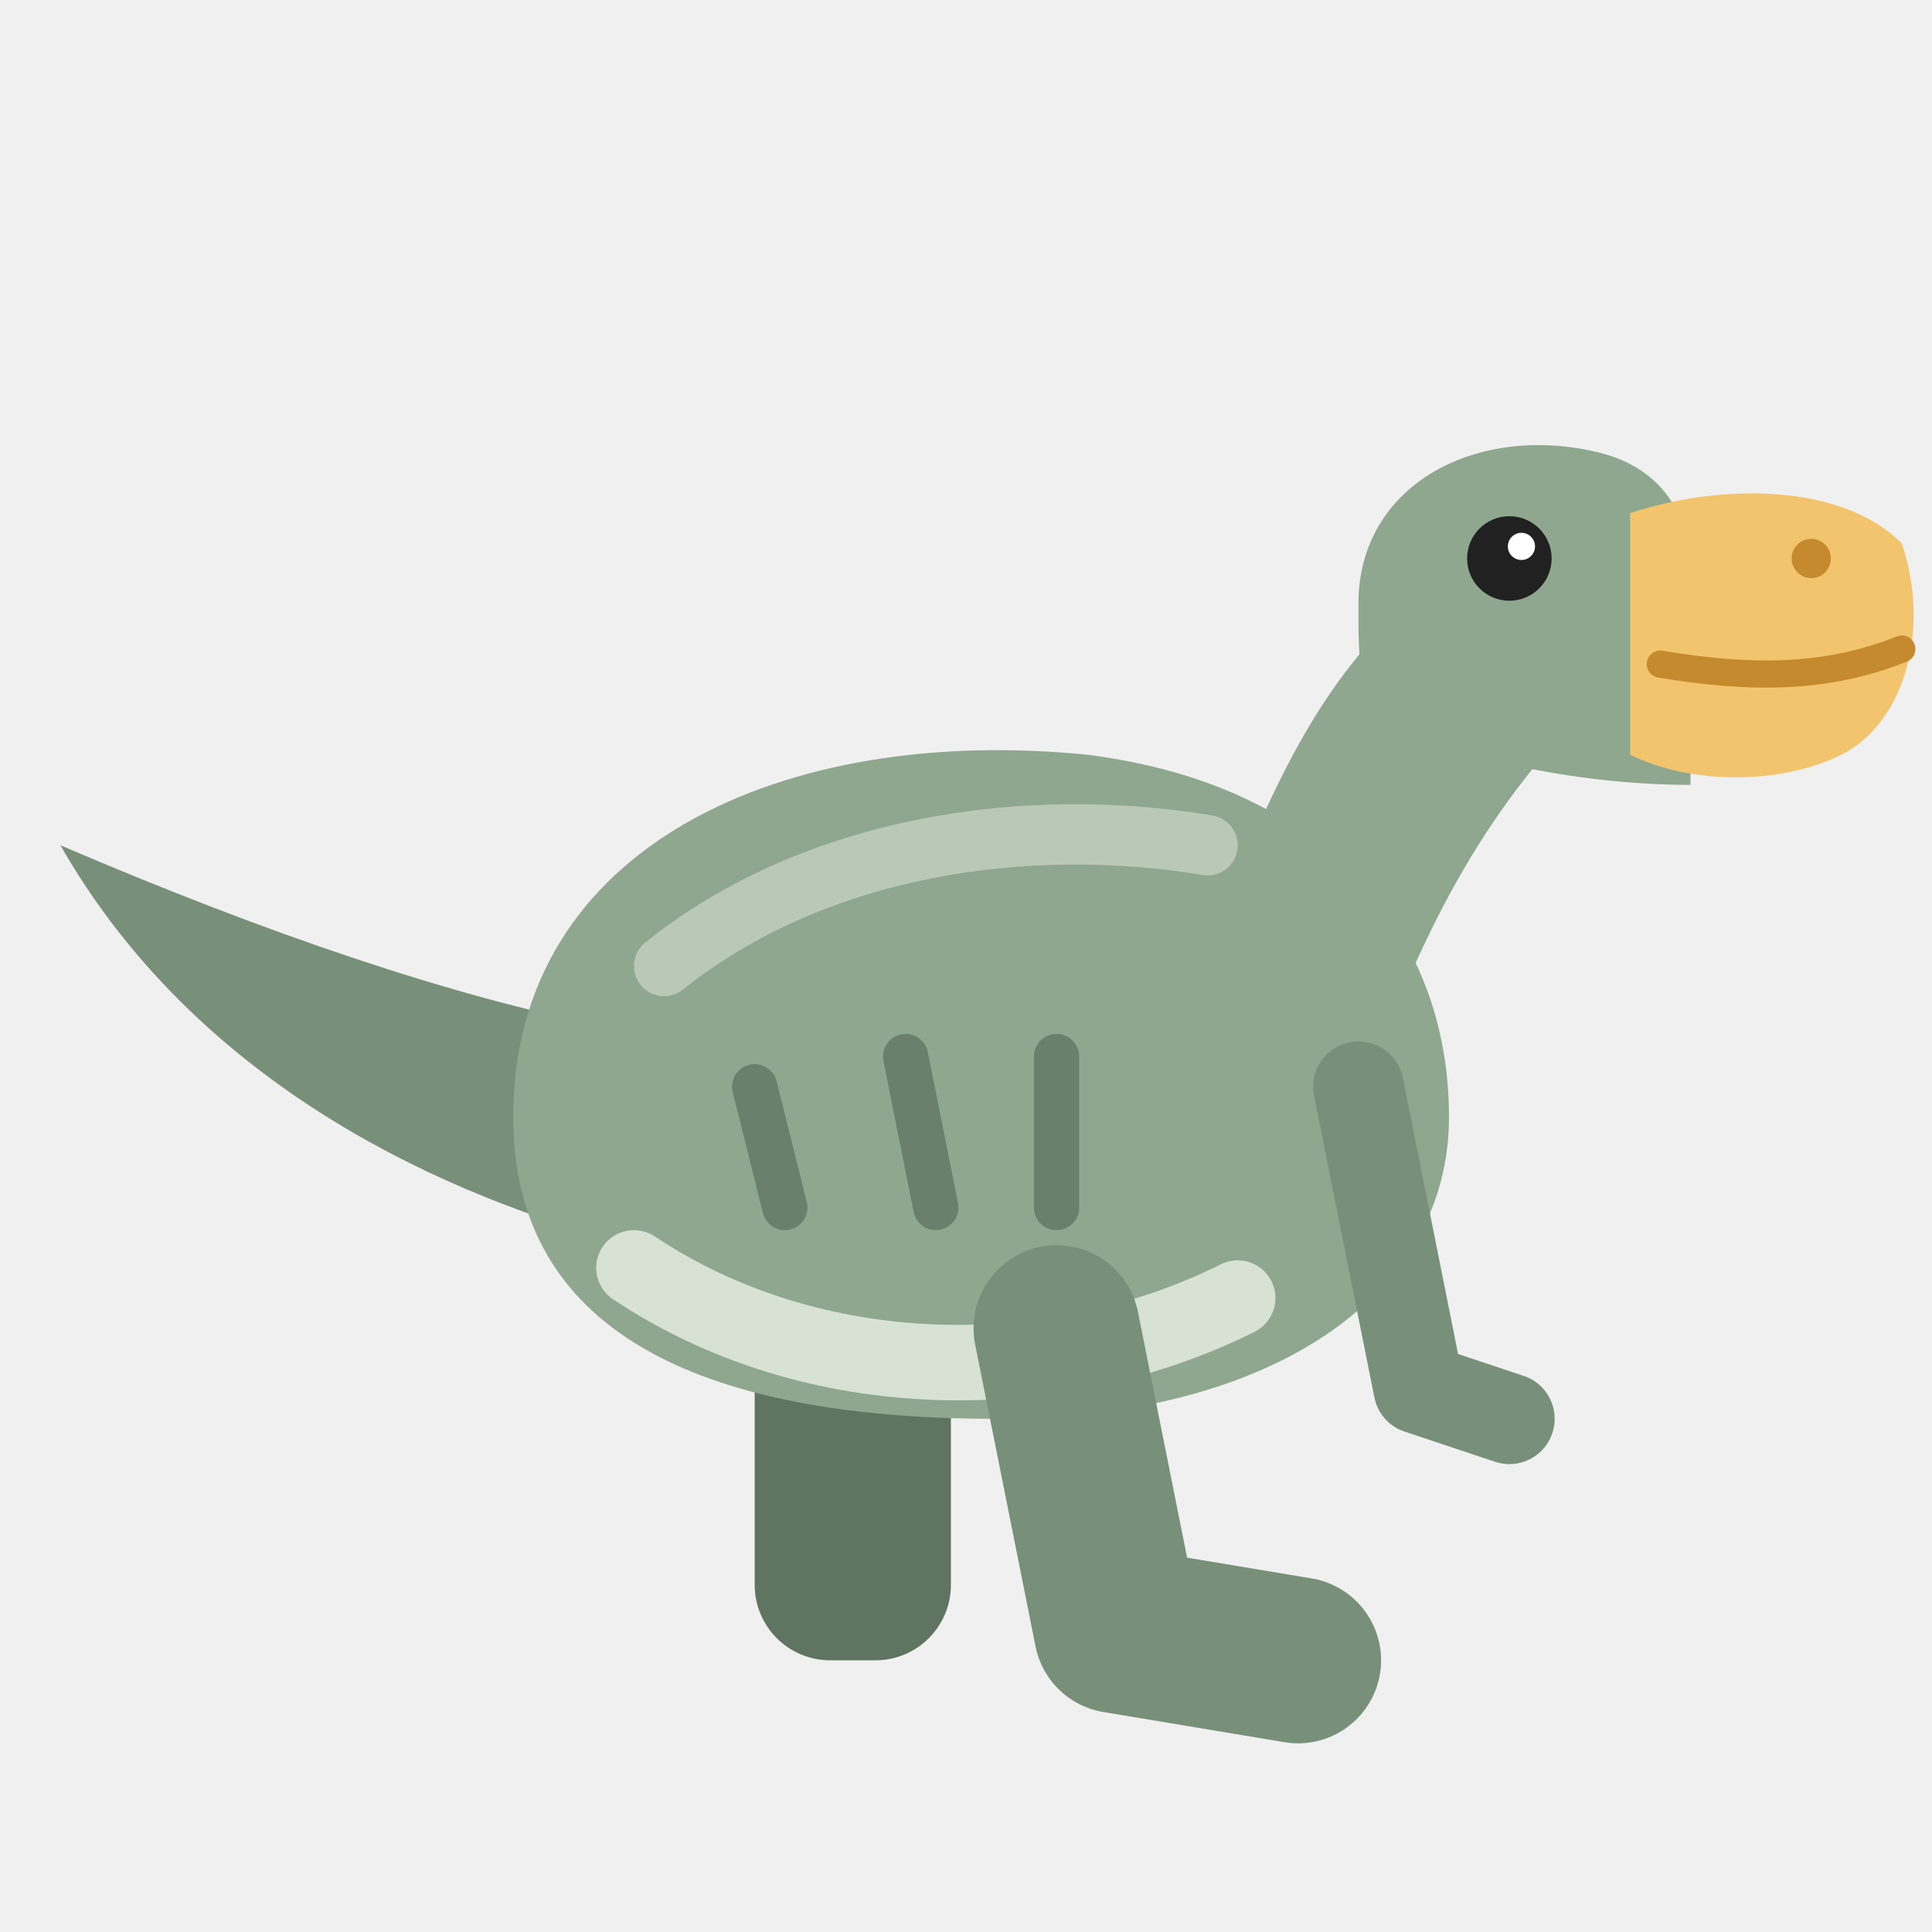
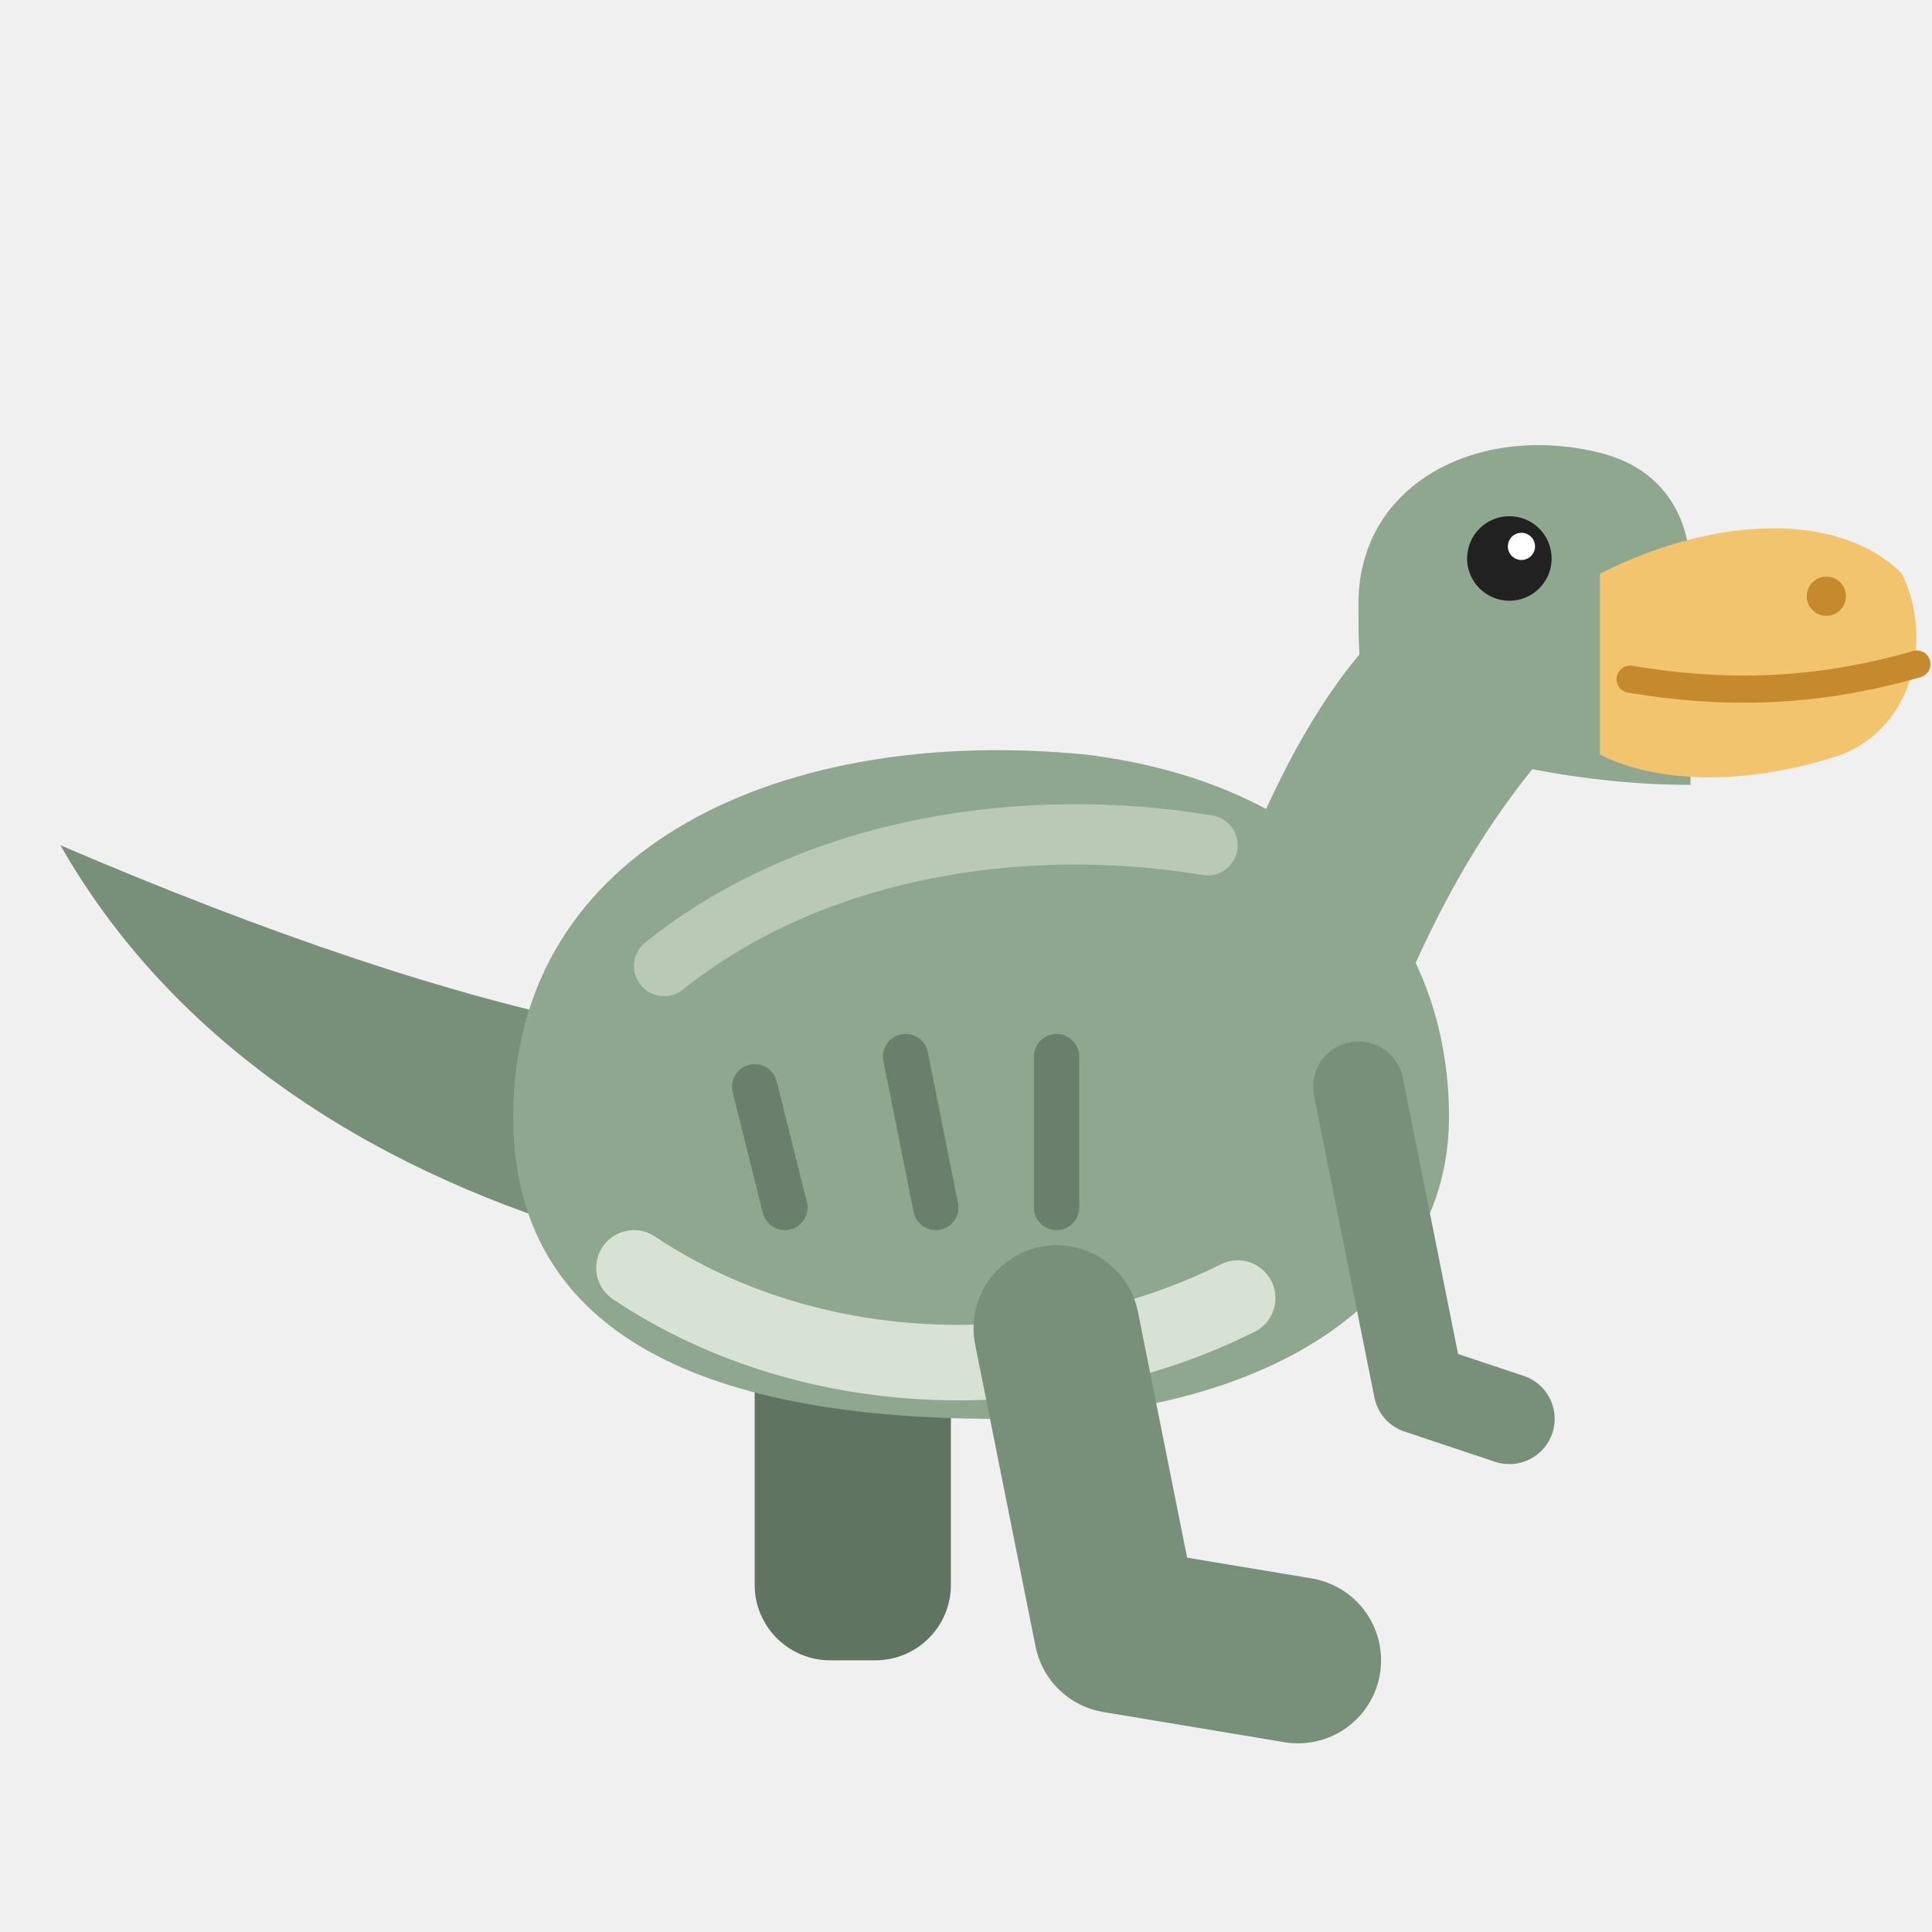
<svg xmlns="http://www.w3.org/2000/svg" viewBox="0 0 128 128">
  <path d="M4 56 C18 62 30 66 40 68 L40 82 C26 78 12 70 4 56 Z" fill="#78907a" />
  <rect x="50" y="84" width="13" height="26" rx="5" fill="#5f7561" />
  <path d="M34 74 C34 56 52 48 72 50 C88 52 96 62 96 74 C96 86 84 94 66 94 C46 94 34 88 34 74 Z" fill="#8fa68f" />
  <path d="M44 64 C54 56 68 54 80 56" stroke="#b9c9b6" stroke-width="4" fill="none" stroke-linecap="round" />
  <g stroke="#6b806c" stroke-width="3" stroke-linecap="round">
    <path d="M50 72 L52 80" />
    <path d="M60 70 L62 80" />
    <path d="M70 70 L70 80" />
  </g>
  <path d="M42 84 C54 92 70 92 82 86" stroke="#d7e2d4" stroke-width="5" fill="none" stroke-linecap="round" />
  <path d="M82 58 C86 48 90 42 96 38 L106 46 C100 52 96 58 92 68 Z" fill="#8fa68f" />
  <path d="M90 40 C90 32 98 28 106 30 C110 31 112 34 112 38 L112 52 C104 52 96 50 92 48 C90 46 90 44 90 40 Z" fill="#8fa68f" />
-   <path d="M108 34 C114 32 122 32 126 36 C128 42 126 48 122 50 C118 52 112 52 108 50 Z" fill="#f2c46d" />
-   <path d="M110 44 C116 45 121 45 126 43" stroke="#c68a2e" stroke-width="1.8" fill="none" stroke-linecap="round" />
-   <circle cx="120" cy="37" r="1.3" fill="#c68a2e" />
+   <path d="M106 38 C114 34 122 34 126 38 C128 42 127 48 122 50 C116 52 110 52 106 50 Z" fill="#f2c46d" />
+   <path d="M108 45 C114 46 120 46 127 44" stroke="#c68a2e" stroke-width="1.8" fill="none" stroke-linecap="round" />
+   <circle cx="121" cy="39.5" r="1.3" fill="#c68a2e" />
  <circle cx="100" cy="37" r="2.8" fill="#212121" />
  <circle cx="100.8" cy="36.2" r=".9" fill="#fff" />
  <path d="M90 72 L94 92 L100 94" stroke="#78907a" stroke-width="6" fill="none" stroke-linecap="round" stroke-linejoin="round" />
  <path d="M70 88 L74 108 L86 110" stroke="#78907a" stroke-width="11" fill="none" stroke-linecap="round" stroke-linejoin="round" />
</svg>
